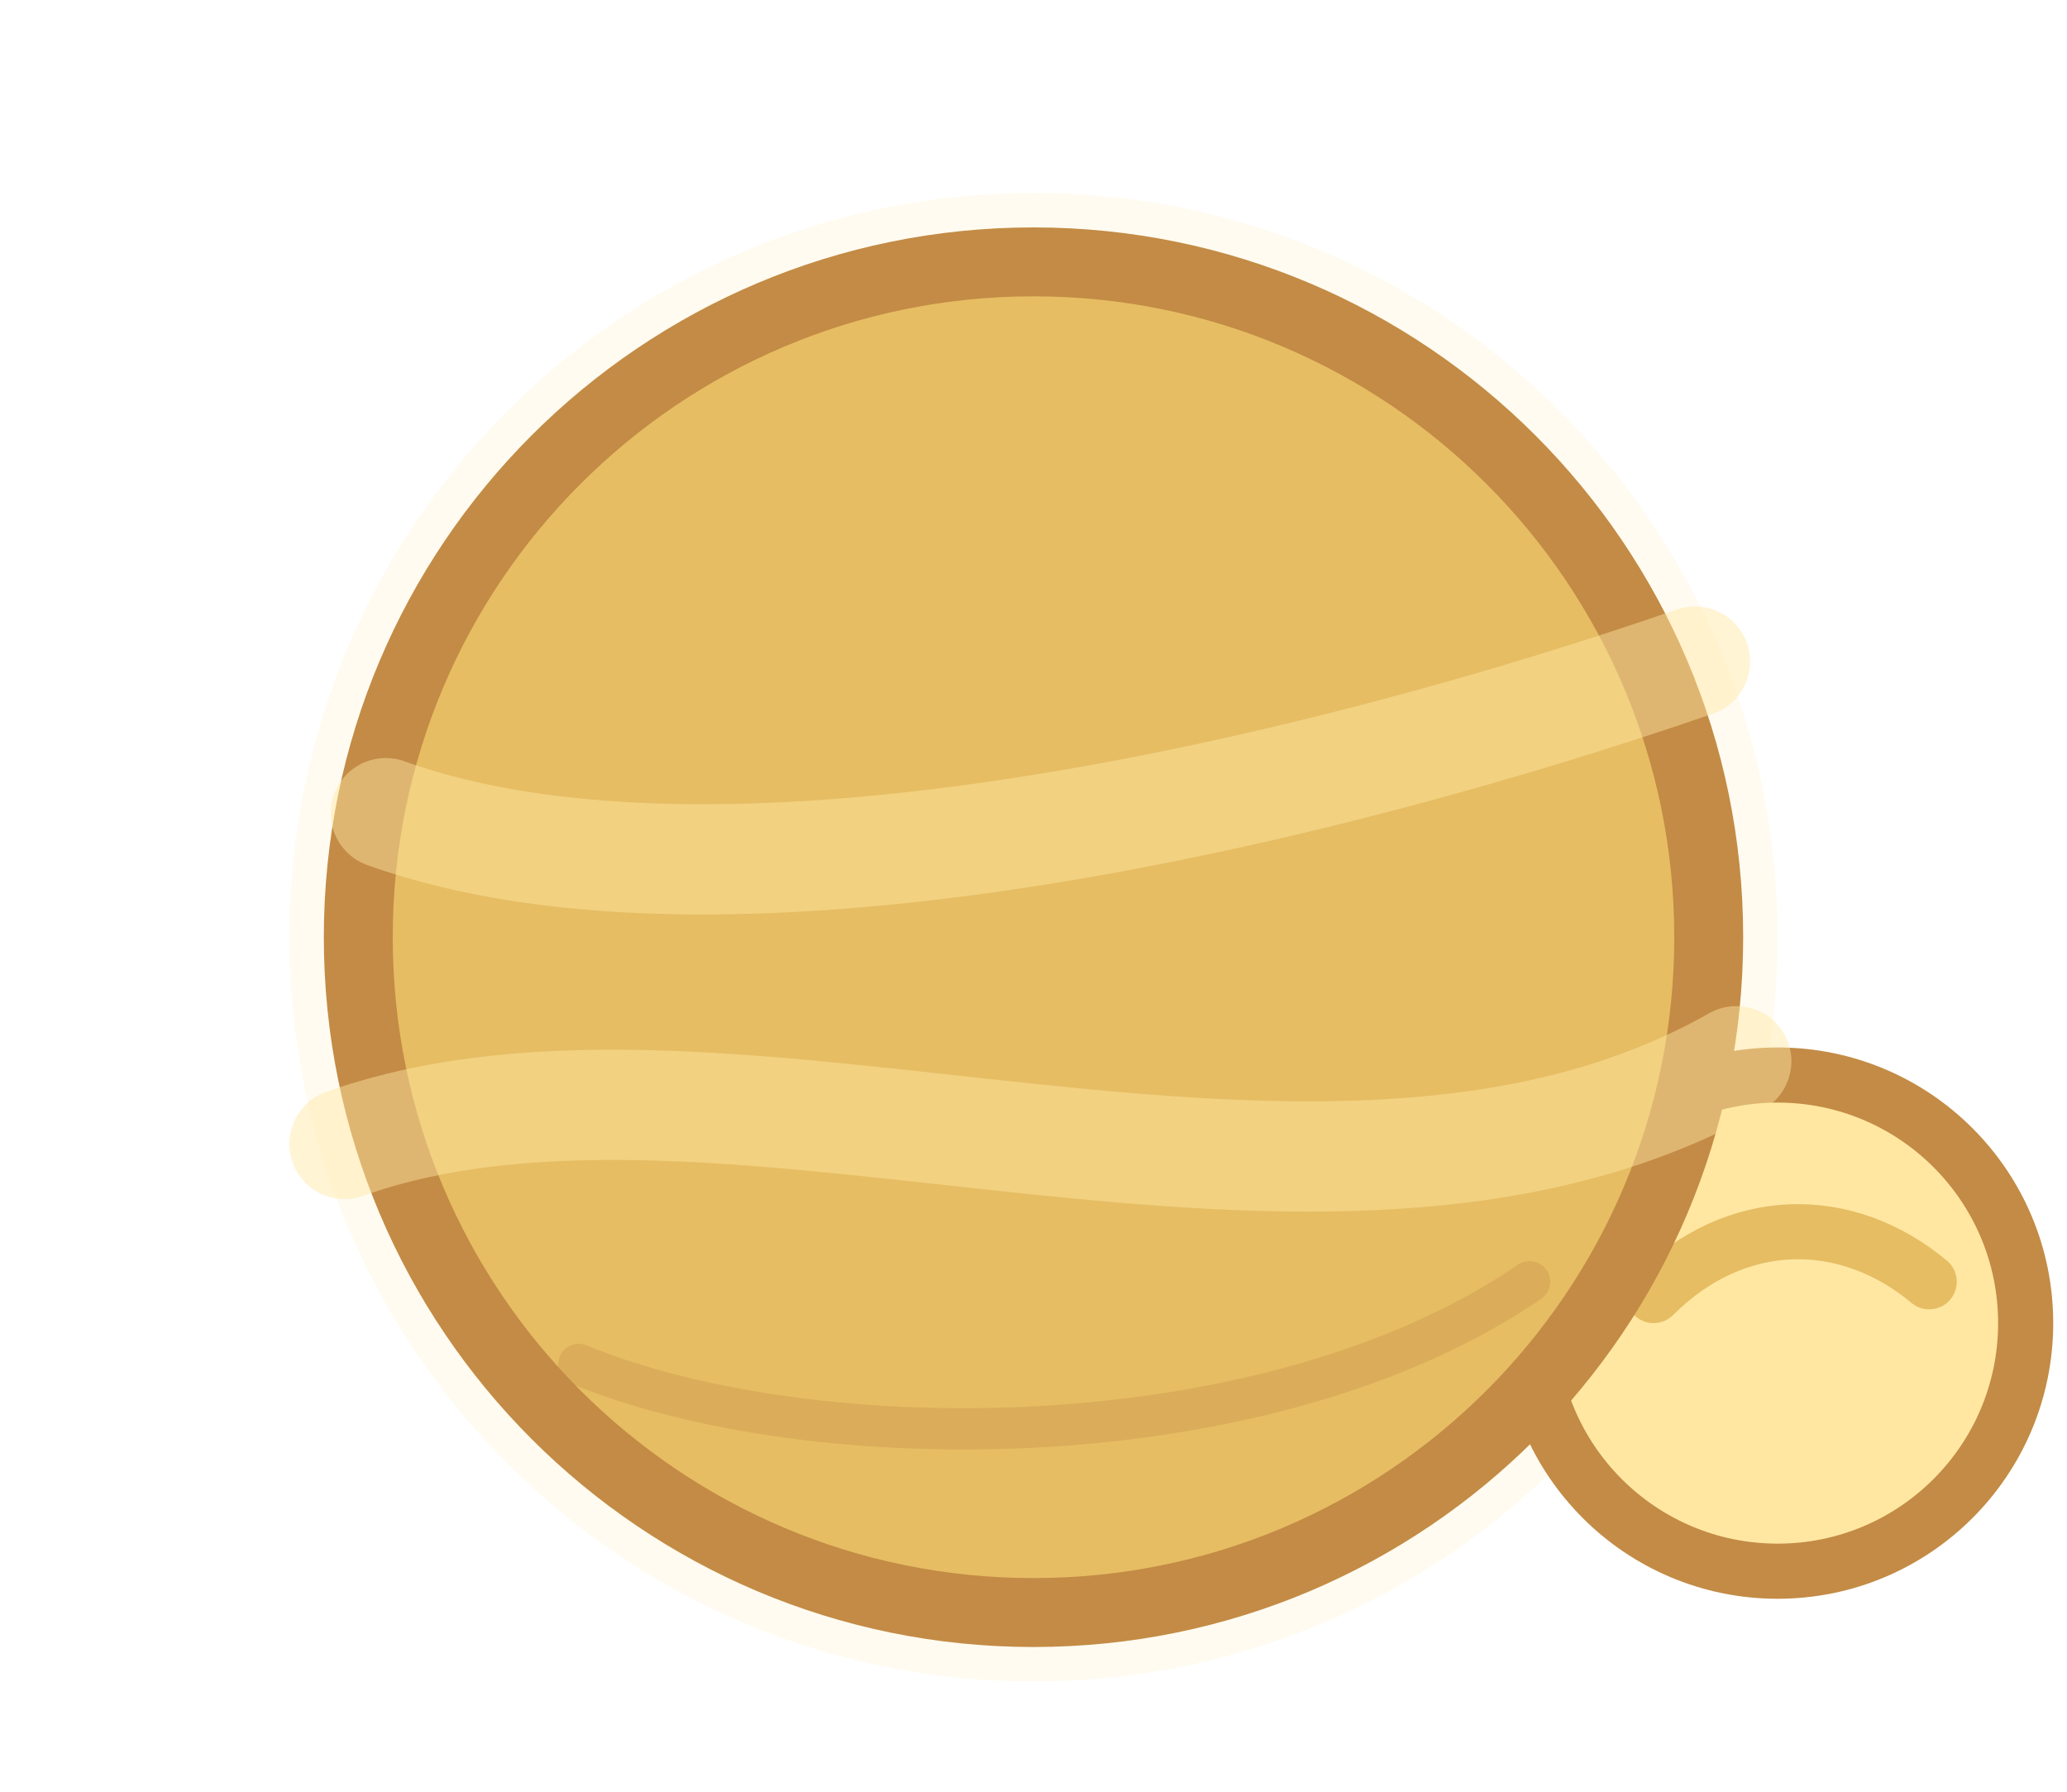
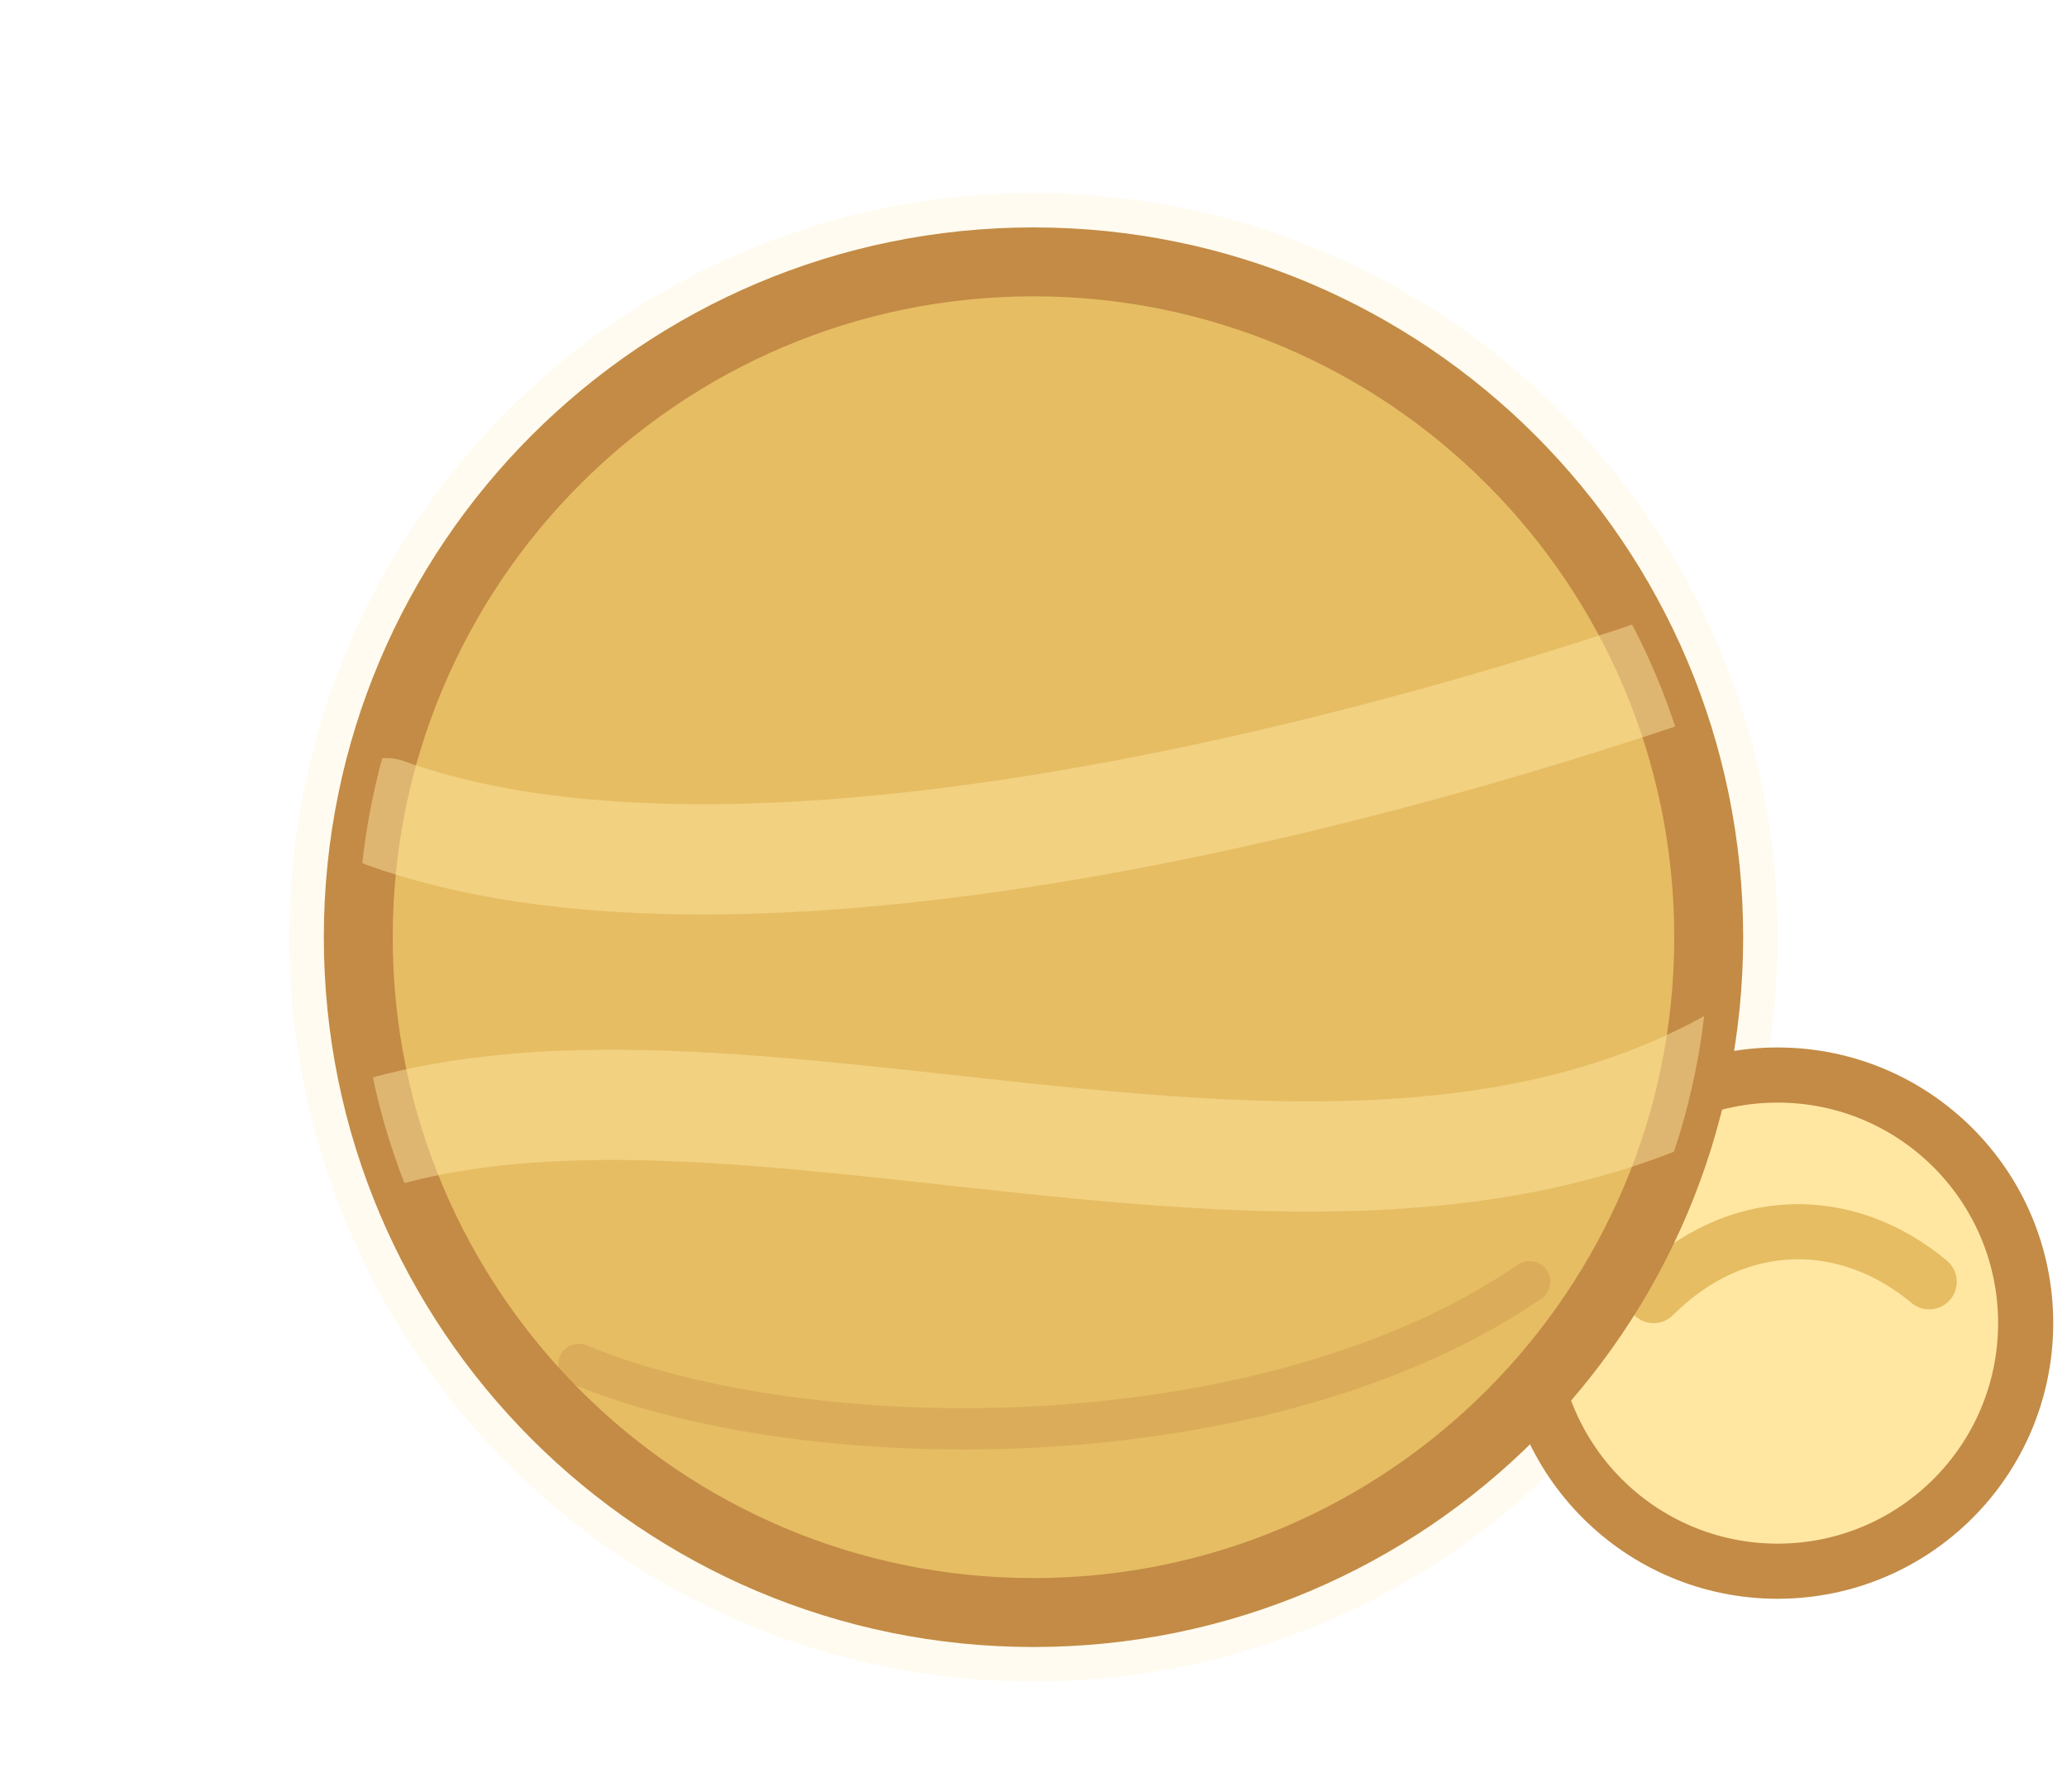
- <svg xmlns="http://www.w3.org/2000/svg" viewBox="25 15 150 130" preserveAspectRatio="xMidYMid meet" aria-hidden="true" focusable="false" class="theme-object" data-variant-silhouette="6" data-variant-palette="4" data-variant-orientation="1" data-variant-surface="0" data-variant-companion="5" data-variant-atmosphere="4" data-visual-axis="orientation" data-visual-value="1" data-visual-scope="self">
+ <svg xmlns="http://www.w3.org/2000/svg" viewBox="25 15 150 130" preserveAspectRatio="xMidYMid meet" aria-hidden="true" focusable="false" class="theme-object" data-variant-silhouette="6" data-variant-palette="4" data-variant-orientation="1" data-variant-surface="0" data-variant-companion="5" data-variant-atmosphere="4" data-visual-axis="orientation" data-visual-value="1" data-visual-scope="self" data-theme-grounding="spherical-v1">
+   <defs>
+     <clipPath id="planet-surface">
+       <circle cx="100" cy="83" r="49" />
+     </clipPath>
+   </defs>
  <g data-visual-axis="palette" data-visual-value="4">
    <g data-visual-axis="atmosphere" data-visual-value="4">
-       <ellipse cx="100" cy="83" rx="54" ry="54" fill="#ffe7a2" opacity=".16" />
+       <ellipse cx="100" cy="83" rx="54.0" ry="54.0" fill="#ffe7a2" opacity=".16" />
    </g>
    <g data-visual-axis="companion" data-visual-value="5">
      <circle cx="154" cy="111" r="18" fill="#ffe7a2" stroke="#c38b45" stroke-width="4" />
      <path d="M145 109C151 103 159 103 165 108" fill="none" stroke="#e6bd63" stroke-width="4" stroke-linecap="round" />
    </g>
    <ellipse data-visual-axis="silhouette" data-visual-value="6" data-visual-scope="self" cx="100" cy="83" rx="49" ry="49" fill="rgb(230, 189, 99)" stroke="rgb(195, 139, 69)" stroke-width="5" />
-     <g data-visual-axis="surface" data-visual-value="0" opacity=".6">
+     <g data-visual-axis="surface" data-visual-value="0" opacity=".6" clip-path="url(#planet-surface)">
      <path class="theme-detail" d="M53 74C78 83 122 72 148 63M50 98C78 88 121 109 151 92" fill="none" stroke="#ffe7a2" stroke-width="8" stroke-linecap="round" opacity=".78" />
    </g>
-     <path class="theme-detail" d="M67 114C84 121 117 121 136 108" fill="none" stroke="#c38b45" stroke-width="3" stroke-linecap="round" opacity=".32" />
+     <path class="theme-detail" d="M67 114C84 121 117 121 136 108" fill="none" stroke="#c38b45" stroke-width="3" stroke-linecap="round" opacity=".32" clip-path="url(#planet-surface)" />
  </g>
  <rect data-theme-content-area="content" x="64" y="52" width="72" height="64" fill="none" stroke="none" />
</svg>
